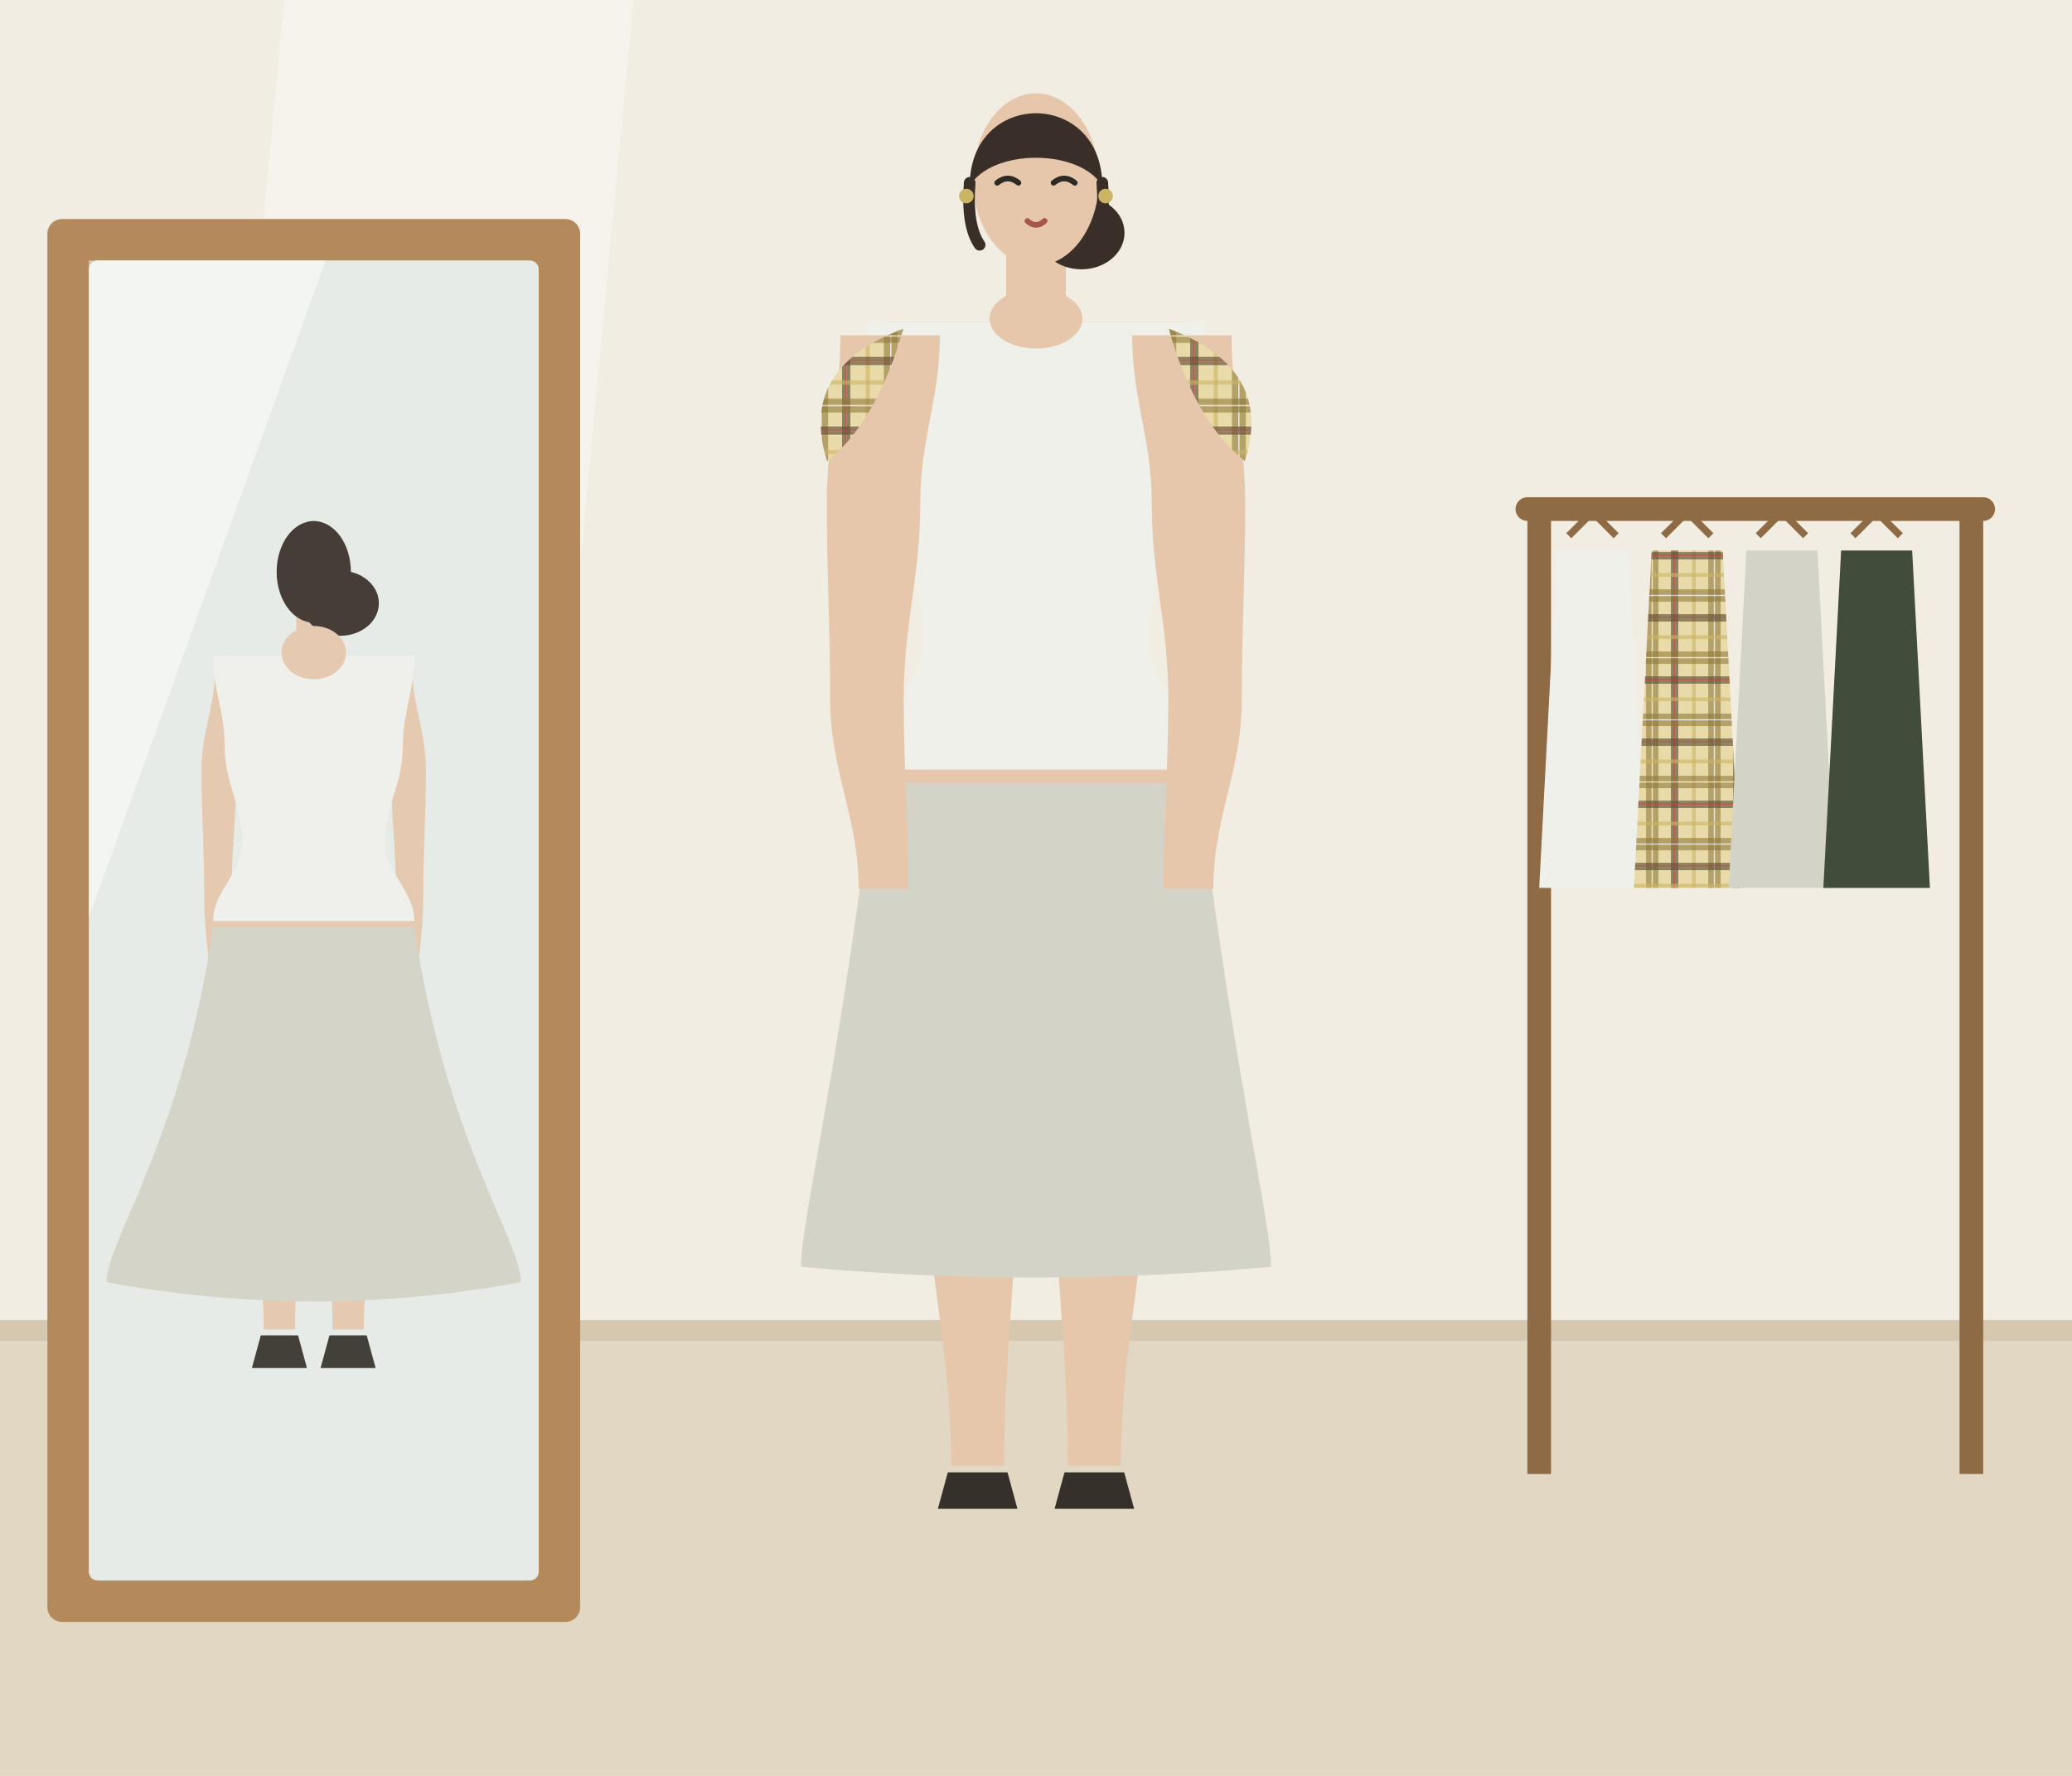
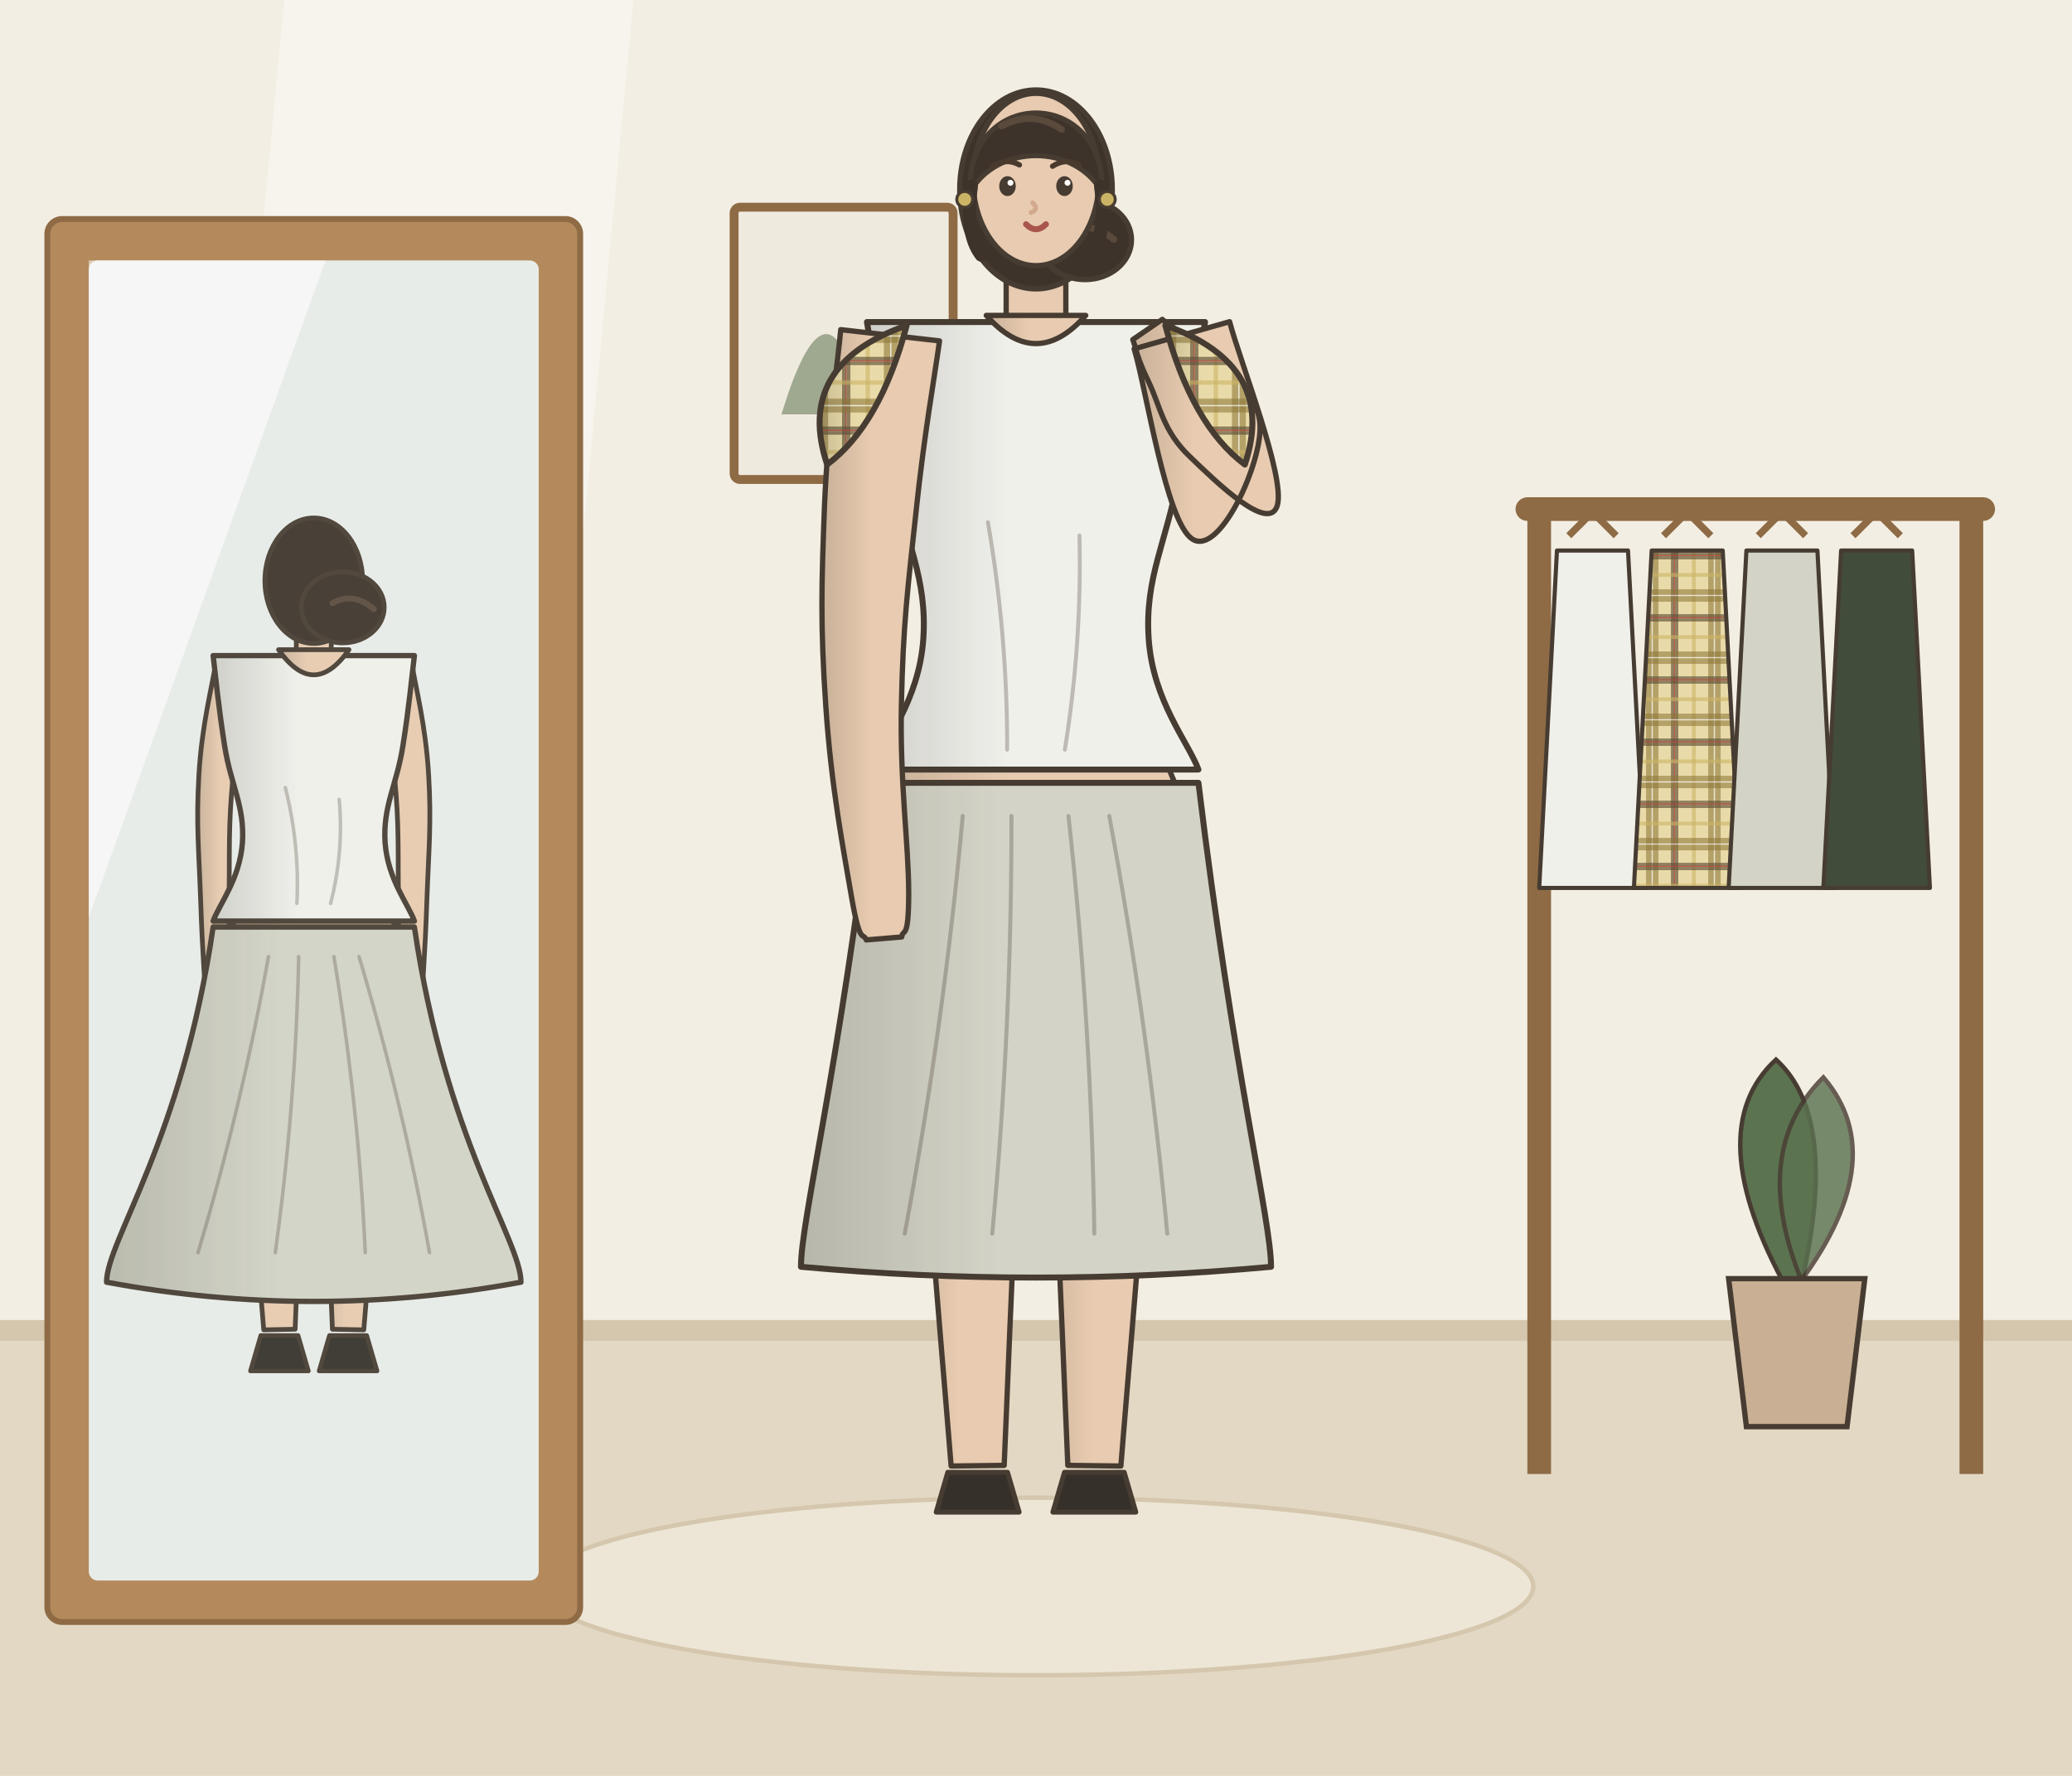
<svg xmlns="http://www.w3.org/2000/svg" viewBox="0 0 700 600" width="700" height="600" role="img">
  <defs>
+     <linearGradient id="shade" x1="0" y1="0" x2="1" y2="0">
+       <stop offset="0" stop-color="#2E2A24" stop-opacity=".17" />
+       <stop offset=".42" stop-color="#2E2A24" stop-opacity="0" />
+     </linearGradient>
    <pattern id="t-large" width="92" height="92" patternUnits="userSpaceOnUse">
      <rect width="92" height="92" fill="#E9DBA9" />
      <rect x="20.2" width="5.5" height="92" fill="#CBB465" opacity="0.6" />
      <rect x="44.2" width="8.3" height="92" fill="#8D7738" opacity="0.58" />
      <rect x="52.4" width="1.8" height="92" fill="#EBECEA" opacity="0.72" />
      <rect x="54.3" width="8.3" height="92" fill="#8D7738" opacity="0.58" />
      <rect x="81" width="4.6" height="92" fill="#625239" opacity="0.66" />
      <rect x="85.6" width="1.8" height="92" fill="#AD4039" opacity="0.78" />
      <rect x="87.4" width="4.6" height="92" fill="#625239" opacity="0.66" />
      <rect y="20.2" width="92" height="5.5" fill="#CBB465" opacity="0.6" />
      <rect y="44.2" width="92" height="8.3" fill="#8D7738" opacity="0.58" />
      <rect y="52.4" width="92" height="1.8" fill="#EBECEA" opacity="0.72" />
      <rect y="54.3" width="92" height="8.3" fill="#8D7738" opacity="0.58" />
      <rect y="81" width="92" height="4.6" fill="#625239" opacity="0.66" />
      <rect y="85.6" width="92" height="1.8" fill="#AD4039" opacity="0.78" />
      <rect y="87.4" width="92" height="4.6" fill="#625239" opacity="0.66" />
    </pattern>
    <pattern id="t-large-bias" width="92" height="92" patternUnits="userSpaceOnUse" patternTransform="rotate(45)">
      <rect width="92" height="92" fill="#E9DBA9" />
      <rect x="20.2" width="5.5" height="92" fill="#CBB465" opacity="0.6" />
      <rect x="44.2" width="8.3" height="92" fill="#8D7738" opacity="0.58" />
      <rect x="52.4" width="1.8" height="92" fill="#EBECEA" opacity="0.72" />
      <rect x="54.3" width="8.3" height="92" fill="#8D7738" opacity="0.58" />
      <rect x="81" width="4.6" height="92" fill="#625239" opacity="0.66" />
      <rect x="85.6" width="1.8" height="92" fill="#AD4039" opacity="0.78" />
      <rect x="87.4" width="4.6" height="92" fill="#625239" opacity="0.66" />
      <rect y="20.2" width="92" height="5.5" fill="#CBB465" opacity="0.6" />
      <rect y="44.2" width="92" height="8.3" fill="#8D7738" opacity="0.58" />
      <rect y="52.4" width="92" height="1.8" fill="#EBECEA" opacity="0.72" />
      <rect y="54.3" width="92" height="8.3" fill="#8D7738" opacity="0.58" />
      <rect y="81" width="92" height="4.6" fill="#625239" opacity="0.66" />
      <rect y="85.6" width="92" height="1.8" fill="#AD4039" opacity="0.78" />
      <rect y="87.4" width="92" height="4.6" fill="#625239" opacity="0.66" />
    </pattern>
    <pattern id="t-medium" width="46" height="46" patternUnits="userSpaceOnUse">
      <rect width="46" height="46" fill="#E9DBA9" />
      <rect x="10.1" width="2.8" height="46" fill="#CBB465" opacity="0.6" />
      <rect x="22.1" width="4.1" height="46" fill="#8D7738" opacity="0.58" />
      <rect x="26.2" width="0.9" height="46" fill="#EBECEA" opacity="0.72" />
      <rect x="27.1" width="4.1" height="46" fill="#8D7738" opacity="0.58" />
      <rect x="40.5" width="2.3" height="46" fill="#625239" opacity="0.66" />
      <rect x="42.8" width="0.9" height="46" fill="#AD4039" opacity="0.78" />
      <rect x="43.7" width="2.3" height="46" fill="#625239" opacity="0.66" />
      <rect y="10.1" width="46" height="2.8" fill="#CBB465" opacity="0.6" />
      <rect y="22.1" width="46" height="4.1" fill="#8D7738" opacity="0.58" />
      <rect y="26.2" width="46" height="0.9" fill="#EBECEA" opacity="0.72" />
      <rect y="27.1" width="46" height="4.1" fill="#8D7738" opacity="0.58" />
      <rect y="40.5" width="46" height="2.3" fill="#625239" opacity="0.66" />
      <rect y="42.8" width="46" height="0.9" fill="#AD4039" opacity="0.78" />
      <rect y="43.7" width="46" height="2.3" fill="#625239" opacity="0.66" />
    </pattern>
    <pattern id="t-medium-bias" width="46" height="46" patternUnits="userSpaceOnUse" patternTransform="rotate(45)">
      <rect width="46" height="46" fill="#E9DBA9" />
      <rect x="10.1" width="2.8" height="46" fill="#CBB465" opacity="0.6" />
      <rect x="22.1" width="4.1" height="46" fill="#8D7738" opacity="0.58" />
      <rect x="26.2" width="0.9" height="46" fill="#EBECEA" opacity="0.72" />
      <rect x="27.1" width="4.1" height="46" fill="#8D7738" opacity="0.58" />
      <rect x="40.5" width="2.3" height="46" fill="#625239" opacity="0.66" />
      <rect x="42.8" width="0.9" height="46" fill="#AD4039" opacity="0.78" />
      <rect x="43.7" width="2.3" height="46" fill="#625239" opacity="0.66" />
      <rect y="10.1" width="46" height="2.8" fill="#CBB465" opacity="0.6" />
      <rect y="22.1" width="46" height="4.1" fill="#8D7738" opacity="0.58" />
      <rect y="26.2" width="46" height="0.9" fill="#EBECEA" opacity="0.72" />
      <rect y="27.1" width="46" height="4.1" fill="#8D7738" opacity="0.58" />
      <rect y="40.5" width="46" height="2.3" fill="#625239" opacity="0.66" />
      <rect y="42.8" width="46" height="0.9" fill="#AD4039" opacity="0.78" />
      <rect y="43.7" width="46" height="2.3" fill="#625239" opacity="0.66" />
    </pattern>
    <pattern id="t-small" width="21" height="21" patternUnits="userSpaceOnUse">
      <rect width="21" height="21" fill="#E9DBA9" />
      <rect x="4.6" width="1.3" height="21" fill="#CBB465" opacity="0.6" />
      <rect x="10.1" width="1.9" height="21" fill="#8D7738" opacity="0.58" />
      <rect x="12" width="0.4" height="21" fill="#EBECEA" opacity="0.72" />
      <rect x="12.4" width="1.9" height="21" fill="#8D7738" opacity="0.58" />
      <rect x="18.5" width="1.1" height="21" fill="#625239" opacity="0.66" />
      <rect x="19.5" width="0.4" height="21" fill="#AD4039" opacity="0.78" />
      <rect x="19.9" width="1.1" height="21" fill="#625239" opacity="0.66" />
      <rect y="4.6" width="21" height="1.3" fill="#CBB465" opacity="0.6" />
      <rect y="10.1" width="21" height="1.9" fill="#8D7738" opacity="0.58" />
      <rect y="12" width="21" height="0.4" fill="#EBECEA" opacity="0.72" />
      <rect y="12.4" width="21" height="1.9" fill="#8D7738" opacity="0.58" />
      <rect y="18.5" width="21" height="1.1" fill="#625239" opacity="0.66" />
      <rect y="19.5" width="21" height="0.4" fill="#AD4039" opacity="0.78" />
      <rect y="19.9" width="21" height="1.1" fill="#625239" opacity="0.66" />
    </pattern>
    <pattern id="t-small-bias" width="21" height="21" patternUnits="userSpaceOnUse" patternTransform="rotate(45)">
      <rect width="21" height="21" fill="#E9DBA9" />
      <rect x="4.6" width="1.3" height="21" fill="#CBB465" opacity="0.6" />
      <rect x="10.1" width="1.9" height="21" fill="#8D7738" opacity="0.58" />
      <rect x="12" width="0.4" height="21" fill="#EBECEA" opacity="0.72" />
      <rect x="12.4" width="1.9" height="21" fill="#8D7738" opacity="0.58" />
      <rect x="18.5" width="1.1" height="21" fill="#625239" opacity="0.66" />
      <rect x="19.5" width="0.4" height="21" fill="#AD4039" opacity="0.78" />
      <rect x="19.9" width="1.1" height="21" fill="#625239" opacity="0.66" />
      <rect y="4.6" width="21" height="1.3" fill="#CBB465" opacity="0.6" />
      <rect y="10.1" width="21" height="1.9" fill="#8D7738" opacity="0.58" />
      <rect y="12" width="21" height="0.4" fill="#EBECEA" opacity="0.72" />
      <rect y="12.4" width="21" height="1.9" fill="#8D7738" opacity="0.58" />
      <rect y="18.5" width="21" height="1.1" fill="#625239" opacity="0.66" />
      <rect y="19.5" width="21" height="0.4" fill="#AD4039" opacity="0.78" />
      <rect y="19.9" width="21" height="1.1" fill="#625239" opacity="0.66" />
    </pattern>
  </defs>
-   <rect width="700" height="600" fill="#F2EDE2" />
-   <rect y="452" width="700" height="148" fill="#E2D7C2" />
-   <rect y="446" width="700" height="7" fill="#D6C8AE" />
+   <rect width="700" height="600" fill="#F3EEE3" />
+   <rect y="452" width="700" height="148" fill="#E3D8C4" />
+   <rect y="446" width="700" height="7" fill="#D5C7AD" />
  <path d="M96,0 L214,0 L172,446 L54,446 Z" fill="#FFFFFF" opacity=".34" />
-   <rect x="16" y="74" width="180" height="474" rx="5" fill="#B48A5C" />
-   <rect x="30" y="88" width="152" height="446" rx="3" fill="#E7EBE7" />
-   <path d="M30,88 L110,88 L30,310 Z" fill="#FFFFFF" opacity=".5" />
+   <ellipse cx="350" cy="536" rx="168" ry="30" fill="#EDE6D6" stroke="#D5C7AD" stroke-width="1.5" />
+   <rect x="16" y="74" width="180" height="474" rx="5" fill="#B48A5C" stroke="#8E6B45" stroke-width="2" />
+   <rect x="30" y="88" width="152" height="446" rx="3" fill="#E8ECE8" />
+   <path d="M30,88 L110,88 L30,310 Z" fill="#FFFFFF" opacity=".55" />
+   <rect x="248" y="70" width="74" height="92" rx="2" fill="#EFEADE" stroke="#8E6B45" stroke-width="3" />
+   <path d="M264,140 q14,-46 24,-14 q10,-26 20,14 Z" fill="#5C7350" opacity=".55" />
  <rect x="516" y="168" width="8" height="330" fill="#8E6B45" />
  <rect x="662" y="168" width="8" height="330" fill="#8E6B45" />
  <rect x="512" y="168" width="162" height="8" rx="4" fill="#8E6B45" />
  <path d="M530,181 l8,-8 l8,8" stroke="#8E6B45" stroke-width="2.4" fill="none" />
-   <path d="M526,186 L550,186 L556,300 L520,300 Z" fill="#F0F0EB" />
+   <path d="M526,186 L550,186 L556,300 L520,300 Z" fill="#F0F0EB" stroke="#473C32" stroke-width="1.4" stroke-linejoin="round" />
  <path d="M562,181 l8,-8 l8,8" stroke="#8E6B45" stroke-width="2.4" fill="none" />
-   <path d="M558,186 L582,186 L588,300 L552,300 Z" fill="url(#t-small)" />
+   <path d="M558,186 L582,186 L588,300 L552,300 Z" fill="url(#t-small)" stroke="#473C32" stroke-width="1.4" stroke-linejoin="round" />
  <path d="M594,181 l8,-8 l8,8" stroke="#8E6B45" stroke-width="2.4" fill="none" />
-   <path d="M590,186 L614,186 L620,300 L584,300 Z" fill="#D3D3C7" />
+   <path d="M590,186 L614,186 L620,300 L584,300 Z" fill="#D3D3C7" stroke="#473C32" stroke-width="1.4" stroke-linejoin="round" />
  <path d="M626,181 l8,-8 l8,8" stroke="#8E6B45" stroke-width="2.4" fill="none" />
-   <path d="M622,186 L646,186 L652,300 L616,300 Z" fill="#414C3B" />
-   <g opacity=".92">
-     <path d="M78.8,313.2 C78.8,341.2 84,357.9 84,385.9 C84,410.2 89.1,424.9 89.1,449.2 L99.7,449.2 99.7,449.2 C99.7,424.9 102.5,410.2 102.5,385.9 C102.5,357.9 106.5,341.2 106.5,313.2 Z" fill="#E6C7AC" />
-     <path d="M88.1,451.2 L100.7,451.2 L103.7,462.2 L85.1,462.2 Z" fill="#35312A" />
-     <path d="M105.5,313.2 C105.5,341.2 109.5,357.9 109.5,385.9 C109.5,410.2 112.3,424.9 112.3,449.2 L122.9,449.2 122.9,449.2 C122.9,424.9 128,410.2 128,385.9 C128,357.9 133.2,341.2 133.2,313.2 Z" fill="#E6C7AC" />
-     <path d="M111.3,451.2 L123.9,451.2 L126.9,462.2 L108.3,462.2 Z" fill="#35312A" />
-     <rect x="100.1" y="204.3" width="11.9" height="21.2" fill="#E6C7AC" />
-     <path d="M77,221.5 C77,233.3 80.9,240.4 80.9,252.1 C80.9,264.7 86.9,272.2 86.9,284.7 C86.9,297.2 77,304.7 77,317.2 L135,317.2 135,317.2 C135,304.7 125.1,297.2 125.1,284.7 C125.1,272.2 131.1,264.7 131.1,252.1 C131.1,240.4 135,233.3 135,221.5 Z" fill="#E6C7AC" />
-     <ellipse cx="115" cy="203.8" rx="13" ry="11" fill="#3A2F28" />
-     <ellipse cx="106" cy="193.2" rx="12.54" ry="17.16" fill="#3A2F28" />
-     <path d="M72.7,225.5 C72.7,238.8 68.1,246.8 68.1,260.1 C68.1,276.5 69,286.3 69,302.7 C69,318.3 71.7,327.6 71.7,343.2 L78.3,343.2 78.3,343.2 C78.3,327.6 78.2,318.3 78.2,302.7 C78.2,286.3 79.9,276.5 79.9,260.1 C79.9,246.8 85.2,238.8 85.2,225.5 Z" fill="#E6C7AC" />
-     <path d="M126.8,225.5 C126.8,238.8 132.1,246.8 132.1,260.1 C132.1,276.5 133.8,286.3 133.8,302.7 C133.8,318.3 133.7,327.6 133.7,343.2 L140.3,343.2 140.3,343.2 C140.3,327.6 143,318.3 143,302.7 C143,286.3 143.9,276.5 143.9,260.1 C143.9,246.8 139.3,238.8 139.3,225.5 Z" fill="#E6C7AC" />
-     <path d="M72,313.2 L140,313.2 C150.5,385.2 176,419.2 176,433.2 Q106,446.2 36,433.2 C36,419.2 61.5,385.2 72,313.2 Z" fill="#D3D3C7" />
-     <path d="M72,221.5 C72,233.3 75.9,240.4 75.9,252.1 C75.9,264.7 81.9,272.2 81.9,284.7 C81.9,294.9 72,301 72,311.2 L140,311.2 140,311.2 C140,301 130.1,294.9 130.1,284.7 C130.1,272.2 136.1,264.7 136.1,252.1 C136.1,240.4 140,233.3 140,221.5 Z" fill="#F0F0EB" />
-     <ellipse cx="106" cy="220.5" rx="10.9" ry="9" fill="#E6C7AC" />
+   <path d="M622,186 L646,186 L652,300 L616,300 Z" fill="#414C3B" stroke="#473C32" stroke-width="1.4" stroke-linejoin="round" />
+   <path d="M604,436 q-30,-54 -4,-78 q22,20 8,78 Z" fill="#5C7350" stroke="#473C32" stroke-width="1.5" />
+   <path d="M606,436 q34,-44 10,-72 q-26,26 -6,72 Z" fill="#5C7350" stroke="#473C32" stroke-width="1.5" opacity=".82" />
+   <path d="M584,432 L630,432 L624,482 L590,482 Z" fill="#C9AF93" stroke="#473C32" stroke-width="1.8" />
+   <g opacity=".93">
+     <path d="M78.8,313.3 C79.9,328.6 81.8,357.4 84,386 C86.2,414.5 88,436 89.1,449.3 L99.7,449.1 99.7,449.1 C100.3,435.8 101,414.3 102.5,385.7 C103.9,357.2 105.7,328.4 106.5,313.1 Z" fill="#E8CBB0" stroke="#473C32" stroke-width="1.6" stroke-linejoin="round" />
+     <path d="M78.8,313.3 C79.9,328.6 81.8,357.4 84,386 C86.2,414.5 88,436 89.1,449.3 L99.7,449.1 99.7,449.1 C100.3,435.8 101,414.3 102.5,385.7 C103.9,357.2 105.7,328.4 106.5,313.1 Z" fill="url(#shade)" stroke="none" />
+     <path d="M88.1,451.2 L100.7,451.2 L104.2,463.2 L84.6,463.2 Z" fill="#35312A" stroke="#473C32" stroke-width="1.5" stroke-linejoin="round" />
+     <path d="M105.5,313.1 C106.3,328.4 108.1,357.2 109.5,385.7 C111,414.3 111.7,435.8 112.3,449.1 L122.9,449.3 122.9,449.3 C124,436 125.8,414.5 128,386 C130.2,357.4 132.1,328.6 133.2,313.3 Z" fill="#E8CBB0" stroke="#473C32" stroke-width="1.6" stroke-linejoin="round" />
+     <path d="M105.5,313.1 C106.3,328.4 108.1,357.2 109.5,385.7 C111,414.3 111.7,435.8 112.3,449.1 L122.9,449.3 122.9,449.3 C124,436 125.8,414.5 128,386 C130.2,357.4 132.1,328.6 133.2,313.3 Z" fill="url(#shade)" stroke="none" />
+     <path d="M111.3,451.2 L123.9,451.2 L127.4,463.2 L107.8,463.2 Z" fill="#35312A" stroke="#473C32" stroke-width="1.5" stroke-linejoin="round" />
+     <path d="M100.1,202.3 L111.9,202.3 L111.9,225.5 L100.1,225.5 Z" fill="#E8CBB0" stroke="#473C32" stroke-width="1.6" />
+     <path d="M77,221.5 C77.8,228 78.8,238.9 80.9,252.1 C83,265.4 87.7,271 86.9,284.7 C86,298.3 79,310.4 77,317.2 L135,317.2 135,317.2 C133,310.4 126,298.3 125.1,284.7 C124.3,271 129,265.4 131.1,252.1 C133.2,238.9 134.2,228 135,221.5 Z" fill="#E8CBB0" stroke="#473C32" stroke-width="1.6" stroke-linejoin="round" />
+     <path d="M77,221.5 C77.8,228 78.8,238.9 80.9,252.1 C83,265.4 87.7,271 86.9,284.7 C86,298.3 79,310.4 77,317.2 L135,317.2 135,317.2 C133,310.4 126,298.3 125.1,284.7 C124.3,271 129,265.4 131.1,252.1 C133.2,238.9 134.2,228 135,221.5 Z" fill="url(#shade)" stroke="none" />
+     <path d="M72.8,224.5 C71.6,232.3 68.2,244.8 67.2,261.7 C66.2,278.5 67.2,287.2 67.8,304.7 C68.4,322.3 69.3,334.1 70.2,345.3 C71,356.6 71.6,355.6 72,358.3 L76.8,358.1 76.8,358.1 C77,355.4 77.6,356.3 77.8,345.1 C77.9,333.9 77.2,321.9 77.4,304.6 C77.6,287.3 77.1,279 78.7,262.6 C80.3,246.2 83.8,234.1 85.1,226.5 Z" fill="#E8CBB0" stroke="#473C32" stroke-width="1.6" stroke-linejoin="round" />
+     <path d="M72.8,224.5 C71.6,232.3 68.2,244.8 67.2,261.7 C66.2,278.5 67.2,287.2 67.8,304.7 C68.4,322.3 69.3,334.1 70.2,345.3 C71,356.6 71.6,355.6 72,358.3 L76.8,358.1 76.8,358.1 C77,355.4 77.6,356.3 77.8,345.1 C77.9,333.9 77.2,321.9 77.4,304.6 C77.6,287.3 77.1,279 78.7,262.6 C80.3,246.2 83.8,234.1 85.1,226.5 Z" fill="url(#shade)" stroke="none" />
+     <path d="M126.9,226.5 C128.2,234.1 131.7,246.2 133.3,262.6 C134.9,279 134.4,287.3 134.6,304.6 C134.8,321.9 134.1,333.9 134.2,345.1 C134.4,356.3 135,355.4 135.2,358.1 L140,358.3 140,358.3 C140.4,355.6 141,356.6 141.8,345.3 C142.7,334.1 143.6,322.3 144.2,304.7 C144.8,287.2 145.8,278.5 144.8,261.7 C143.8,244.8 140.4,232.3 139.2,224.5 Z" fill="#E8CBB0" stroke="#473C32" stroke-width="1.6" stroke-linejoin="round" />
+     <path d="M126.9,226.5 C128.2,234.1 131.7,246.2 133.3,262.6 C134.9,279 134.4,287.3 134.6,304.6 C134.8,321.9 134.1,333.9 134.2,345.1 C134.4,356.3 135,355.4 135.2,358.1 L140,358.3 140,358.3 C140.4,355.6 141,356.6 141.8,345.3 C142.7,334.1 143.6,322.3 144.2,304.7 C144.8,287.2 145.8,278.5 144.8,261.7 C143.8,244.8 140.4,232.3 139.2,224.5 Z" fill="url(#shade)" stroke="none" />
+     <path d="M72,313.2 L140,313.2 C150.5,385.2 176,419.2 176,433.2 Q106,446.2 36,433.2 C36,419.2 61.5,385.2 72,313.2 Z" fill="#D3D3C7" stroke="#473C32" stroke-width="1.8" stroke-linejoin="round" />
+     <path d="M72,313.2 L140,313.2 C150.5,385.2 176,419.2 176,433.2 Q106,446.2 36,433.2 C36,419.2 61.5,385.2 72,313.2 Z" fill="url(#shade)" stroke="none" />
+     <path d="M90.7,323.2 Q81.8,373.2 66.9,423.2" stroke="#473C32" stroke-width="1.2" fill="none" opacity=".3" stroke-linecap="round" />
+     <path d="M100.9,323.2 Q99.9,373.2 93,423.2" stroke="#473C32" stroke-width="1.2" fill="none" opacity=".3" stroke-linecap="round" />
+     <path d="M112.8,323.2 Q121.1,373.2 123.4,423.2" stroke="#473C32" stroke-width="1.2" fill="none" opacity=".3" stroke-linecap="round" />
+     <path d="M121.3,323.2 Q136.2,373.2 145.1,423.2" stroke="#473C32" stroke-width="1.2" fill="none" opacity=".3" stroke-linecap="round" />
+     <path d="M72,221.5 C72.8,228 73.8,238.9 75.9,252.1 C78,265.4 82.7,272.3 81.9,284.7 C81,297.1 74,305.6 72,311.2 L140,311.2 140,311.2 C138,305.6 131,297.1 130.1,284.7 C129.3,272.3 134,265.4 136.1,252.1 C138.2,238.9 139.2,228 140,221.5 Z" fill="#F0F0EB" stroke="#473C32" stroke-width="1.8" stroke-linejoin="round" />
+     <path d="M72,221.5 C72.8,228 73.8,238.9 75.9,252.1 C78,265.4 82.7,272.3 81.9,284.7 C81,297.1 74,305.6 72,311.2 L140,311.2 140,311.2 C138,305.6 131,297.1 130.1,284.7 C129.3,272.3 134,265.4 136.1,252.1 C138.2,238.9 139.2,228 140,221.5 Z" fill="url(#shade)" stroke="none" />
+     <path d="M94.1,219.5 Q106,236.5 117.9,219.5 Z" fill="#E8CBB0" stroke="#473C32" stroke-width="1.6" stroke-linejoin="round" />
+     <path d="M94.1,219.5 Q106,236.5 117.9,219.5 Z" fill="url(#shade)" stroke="none" />
+     <path d="M96.4,266.1 Q101.3,285.7 100.3,305.2" stroke="#473C32" stroke-width="1.2" fill="none" opacity=".3" stroke-linecap="round" />
+     <path d="M114.6,270.1 Q116.2,287.7 111.7,305.2" stroke="#473C32" stroke-width="1.2" fill="none" opacity=".3" stroke-linecap="round" />
+     <ellipse cx="106" cy="196.2" rx="16.5" ry="21.2" fill="#3E332B" stroke="#473C32" stroke-width="1.6" />
+     <ellipse cx="115.8" cy="205.2" rx="14" ry="12" fill="#3E332B" stroke="#473C32" stroke-width="1.6" />
+     <path d="M112.3,203.8 q7,-4 14,2" stroke="#5A4A3C" stroke-width="2" fill="none" stroke-linecap="round" />
  </g>
  <g transform="translate(350,540) scale(1.12) translate(-350,-540)">
-     <path d="M308.8,296 C308.8,337.5 316.6,362.5 316.6,404 C316.6,440.9 324.4,463.1 324.4,500 L340.4,500 340.4,500 C340.4,463.1 344.6,440.9 344.6,404 C344.6,362.5 350.8,337.5 350.8,296 Z" fill="#E6C7AC" />
-     <path d="M323.4,502 L341.4,502 L344.4,513 L320.4,513 Z" fill="#35312A" />
-     <path d="M349.2,296 C349.2,337.5 355.4,362.5 355.4,404 C355.4,440.9 359.6,463.1 359.6,500 L375.6,500 375.6,500 C375.6,463.1 383.4,440.9 383.4,404 C383.4,362.5 391.2,337.5 391.2,296 Z" fill="#E6C7AC" />
-     <path d="M358.6,502 L376.6,502 L379.6,513 L355.6,513 Z" fill="#35312A" />
-     <rect x="341" y="131" width="18" height="28" fill="#E6C7AC" />
-     <path d="M304,155 C304,172.8 312,183.6 312,201.4 C312,220.4 321,231.7 321,250.7 C321,269.7 306,281 306,300 L394,300 394,300 C394,281 379,269.7 379,250.7 C379,231.7 388,220.4 388,201.4 C388,183.6 396,172.8 396,155 Z" fill="#E6C7AC" />
-     <path d="M301,294 L399,294 C409.6,381.6 420.9,426 420.9,440 Q350,446.5 279.1,440 C279.1,426 290.4,381.6 301,294 Z" fill="#D3D3C7" />
-     <path d="M299,155 C299,172.8 307,183.6 307,201.4 C307,220.4 316,231.7 316,250.7 C316,265.8 301,274.9 301,290 L399,290 399,290 C399,274.9 384,265.8 384,250.7 C384,231.7 393,220.4 393,201.4 C393,183.6 401,172.8 401,155 Z" fill="#F0F0EB" />
-     <ellipse cx="350" cy="154" rx="14" ry="9" fill="#E6C7AC" />
-     <path d="M291,159 C291,178.4 286.9,190 286.9,209.4 C286.9,232.2 287.9,245.9 287.9,268.7 C287.9,290.7 296.5,304 296.5,326 L311.5,326 311.5,326 C311.5,304 310.1,290.7 310.1,268.7 C310.1,245.9 315.1,232.2 315.1,209.4 C315.1,190 321,178.4 321,159 Z" fill="#E6C7AC" />
-     <path d="M379,159 C379,178.4 384.9,190 384.9,209.4 C384.9,232.2 389.9,245.9 389.9,268.7 C389.9,290.7 388.5,304 388.5,326 L403.5,326 403.5,326 C403.5,304 412.1,290.7 412.1,268.7 C412.1,245.9 413.1,232.2 413.1,209.4 C413.1,190 409,178.4 409,159 Z" fill="#E6C7AC" />
-     <path d="M310,157 Q278,169 287,197 Q302,185 310,157 Z" fill="url(#t-small)" />
-     <path d="M390,157 Q422,169 413,197 Q398,185 390,157 Z" fill="url(#t-small)" />
-     <ellipse cx="363.7" cy="128.1" rx="13" ry="11" fill="#3A2F28" />
-     <ellipse cx="350" cy="112" rx="19" ry="26" fill="#E6C7AC" />
-     <path d="M330,114 C330,84.7 370,84.7 370,114 C363.3,102.6 336.7,102.6 330,114 Z" fill="#3A2F28" />
-     <path d="M330,113 q-1,13 3,18.7" stroke="#3A2F28" stroke-width="3.5" fill="none" stroke-linecap="round" />
-     <path d="M370,113 q1,13 -3,18.7" stroke="#3A2F28" stroke-width="3.5" fill="none" stroke-linecap="round" />
-     <path d="M338.3,113 q3.2,-2.6 6.4,0" stroke="#2E2A24" stroke-width="1.7" fill="none" stroke-linecap="round" />
-     <path d="M355.3,113 q3.2,-2.6 6.4,0" stroke="#2E2A24" stroke-width="1.7" fill="none" stroke-linecap="round" />
-     <path d="M347.4,124.5 q2.6,2.4 5.2,0" stroke="#A8554C" stroke-width="1.7" fill="none" stroke-linecap="round" />
-     <circle cx="329" cy="117" r="2.2" fill="#CBB465" />
-     <circle cx="371" cy="117" r="2.2" fill="#CBB465" />
+     <path d="M308.8,296.2 C310.4,318.9 313.4,361.3 316.6,404.2 C319.9,447 322.8,480 324.4,500.1 L340.4,499.9 340.4,499.9 C341.3,479.7 342.5,446.7 344.6,403.8 C346.8,361 349.5,318.5 350.8,295.8 Z" fill="#E8CBB0" stroke="#473C32" stroke-width="1.6" stroke-linejoin="round" />
+     <path d="M308.8,296.2 C310.4,318.9 313.4,361.3 316.6,404.2 C319.9,447 322.8,480 324.4,500.1 L340.4,499.9 340.4,499.9 C341.3,479.7 342.5,446.7 344.6,403.8 C346.8,361 349.5,318.5 350.8,295.8 Z" fill="url(#shade)" stroke="none" />
+     <path d="M323.4,502 L341.4,502 L344.9,514 L319.9,514 Z" fill="#35312A" stroke="#473C32" stroke-width="1.5" stroke-linejoin="round" />
+     <path d="M349.2,295.8 C350.5,318.5 353.2,361 355.4,403.8 C357.5,446.7 358.7,479.7 359.6,499.9 L375.6,500.1 375.6,500.1 C377.2,480 380.1,447 383.4,404.2 C386.6,361.3 389.6,318.9 391.2,296.2 Z" fill="#E8CBB0" stroke="#473C32" stroke-width="1.6" stroke-linejoin="round" />
+     <path d="M349.2,295.8 C350.5,318.5 353.2,361 355.4,403.8 C357.5,446.7 358.7,479.7 359.6,499.9 L375.6,500.1 375.6,500.1 C377.2,480 380.1,447 383.4,404.2 C386.6,361.3 389.6,318.9 391.2,296.2 Z" fill="url(#shade)" stroke="none" />
+     <path d="M358.6,502 L376.6,502 L380.1,514 L355.1,514 Z" fill="#35312A" stroke="#473C32" stroke-width="1.5" stroke-linejoin="round" />
+     <path d="M341,129 L359,129 L359,159 L341,159 Z" fill="#E8CBB0" stroke="#473C32" stroke-width="1.6" />
+     <path d="M304,155 C305.7,164.7 308.4,181.3 312,201.4 C315.6,221.5 322.3,230 321,250.7 C319.7,271.4 309.1,289.6 306,300 L394,300 394,300 C390.9,289.6 380.3,271.4 379,250.7 C377.7,230 384.4,221.5 388,201.4 C391.6,181.3 394.3,164.7 396,155 Z" fill="#E8CBB0" stroke="#473C32" stroke-width="1.6" stroke-linejoin="round" />
+     <path d="M304,155 C305.7,164.7 308.4,181.3 312,201.4 C315.6,221.5 322.3,230 321,250.7 C319.7,271.4 309.1,289.6 306,300 L394,300 394,300 C390.9,289.6 380.3,271.4 379,250.7 C377.7,230 384.4,221.5 388,201.4 C391.6,181.3 394.3,164.7 396,155 Z" fill="url(#shade)" stroke="none" />
+     <path d="M301,294 L399,294 C409.6,381.6 420.9,426 420.9,440 Q350,446.5 279.1,440 C279.1,426 290.4,381.6 301,294 Z" fill="#D3D3C7" stroke="#473C32" stroke-width="1.8" stroke-linejoin="round" />
+     <path d="M301,294 L399,294 C409.6,381.6 420.9,426 420.9,440 Q350,446.5 279.1,440 C279.1,426 290.4,381.6 301,294 Z" fill="url(#shade)" stroke="none" />
+     <path d="M327.9,304 Q322.2,367 310.4,430" stroke="#473C32" stroke-width="1.2" fill="none" opacity=".3" stroke-linecap="round" />
+     <path d="M342.6,304 Q342.7,367 336.8,430" stroke="#473C32" stroke-width="1.2" fill="none" opacity=".3" stroke-linecap="round" />
+     <path d="M359.8,304 Q366.7,367 367.6,430" stroke="#473C32" stroke-width="1.2" fill="none" opacity=".3" stroke-linecap="round" />
+     <path d="M372.1,304 Q383.8,367 389.6,430" stroke="#473C32" stroke-width="1.2" fill="none" opacity=".3" stroke-linecap="round" />
+     <path d="M299,155 C300.7,164.7 303.4,181.3 307,201.4 C310.6,221.5 317.3,232.1 316,250.7 C314.7,269.3 304.1,281.7 301,290 L399,290 399,290 C395.9,281.7 385.3,269.3 384,250.7 C382.7,232.1 389.4,221.5 393,201.4 C396.6,181.3 399.3,164.7 401,155 Z" fill="#F0F0EB" stroke="#473C32" stroke-width="1.8" stroke-linejoin="round" />
+     <path d="M299,155 C300.7,164.7 303.4,181.3 307,201.4 C310.6,221.5 317.3,232.1 316,250.7 C314.7,269.3 304.1,281.7 301,290 L399,290 399,290 C395.9,281.7 385.3,269.3 384,250.7 C382.7,232.1 389.4,221.5 393,201.4 C396.6,181.3 399.3,164.7 401,155 Z" fill="url(#shade)" stroke="none" />
+     <path d="M335,153 Q350,170 365,153 Z" fill="#E8CBB0" stroke="#473C32" stroke-width="1.6" stroke-linejoin="round" />
+     <path d="M335,153 Q350,170 365,153 Z" fill="url(#shade)" stroke="none" />
+     <path d="M335.5,215.4 Q341.4,249.7 341.3,284" stroke="#473C32" stroke-width="1.2" fill="none" opacity=".3" stroke-linecap="round" />
+     <path d="M363.1,219.4 Q363.9,251.7 358.7,284" stroke="#473C32" stroke-width="1.2" fill="none" opacity=".3" stroke-linecap="round" />
+     <path d="M291.1,157.3 C290.1,168.4 287.2,186.5 286.2,210.4 C285.3,234.3 284.9,246.1 286.6,271 C288.3,295.8 291.9,314 294.4,328.7 C297,343.5 297.8,338.8 298.8,341.4 L309.5,340.5 309.5,340.5 C309.9,337.7 311.6,342 311.6,327.3 C311.6,312.5 308.9,294.5 309.4,270.4 C309.9,246.3 311.3,235.4 313.8,212.4 C316.2,189.3 319.4,171.6 320.9,160.7 Z" fill="#E8CBB0" stroke="#473C32" stroke-width="1.6" stroke-linejoin="round" />
+     <path d="M291.1,157.3 C290.1,168.4 287.2,186.5 286.2,210.4 C285.3,234.3 284.9,246.1 286.6,271 C288.3,295.8 291.9,314 294.4,328.7 C297,343.5 297.8,338.8 298.8,341.4 L309.5,340.5 309.5,340.5 C309.9,337.7 311.6,342 311.6,327.3 C311.6,312.5 308.9,294.5 309.4,270.4 C309.9,246.3 311.3,235.4 313.8,212.4 C316.2,189.3 319.4,171.6 320.9,160.7 Z" fill="url(#shade)" stroke="none" />
+     <path d="M379.6,163.1 C383.3,175.2 389.2,215.5 397.2,220.5 C405.2,225.6 417.4,199.2 417.6,187.2 C417.8,175.1 404.3,170 398.1,163.1 C391.9,156.2 390.2,156.1 388.1,154.2 L379.2,160.3 379.2,160.3 C380.2,163 380.3,165.4 383.9,172.9 C387.5,180.3 388.2,187.8 396.4,195.6 C404.6,203.5 420.3,218.8 422.8,210.3 C425.3,201.7 411.4,166.5 408.4,154.9 Z" fill="#E8CBB0" stroke="#473C32" stroke-width="1.6" stroke-linejoin="round" />
+     <path d="M379.6,163.1 C383.3,175.2 389.2,215.5 397.2,220.5 C405.2,225.6 417.4,199.2 417.6,187.2 C417.8,175.1 404.3,170 398.1,163.1 C391.9,156.2 390.2,156.1 388.1,154.2 L379.2,160.3 379.2,160.3 C380.2,163 380.3,165.4 383.9,172.9 C387.5,180.3 388.2,187.8 396.4,195.6 C404.6,203.5 420.3,218.8 422.8,210.3 C425.3,201.7 411.4,166.5 408.4,154.9 Z" fill="url(#shade)" stroke="none" />
+     <path d="M311,156 Q277,168 287,198 Q303,186 311,156 Z" fill="url(#t-small)" stroke="#473C32" stroke-width="1.8" stroke-linejoin="round" />
+     <path d="M311,156 Q277,168 287,198 Q303,186 311,156 Z" fill="url(#shade)" stroke="none" />
+     <path d="M389,156 Q423,168 413,198 Q397,186 389,156 Z" fill="url(#t-small)" stroke="#473C32" stroke-width="1.8" stroke-linejoin="round" />
+     <path d="M389,156 Q423,168 413,198 Q397,186 389,156 Z" fill="url(#shade)" stroke="none" />
+     <ellipse cx="350" cy="115" rx="23" ry="30" fill="#3E332B" stroke="#473C32" stroke-width="1.6" />
+     <ellipse cx="364.8" cy="130.2" rx="14" ry="12" fill="#3E332B" stroke="#473C32" stroke-width="1.6" />
+     <path d="M359.5,128.1 q7,-4 14,2" stroke="#5A4A3C" stroke-width="2" fill="none" stroke-linecap="round" />
+     <ellipse cx="350" cy="112" rx="19" ry="26" fill="#E8CBB0" stroke="#473C32" stroke-width="1.6" />
+     <path d="M330,116 C329,83.9 371,83.9 370,116 C361.8,101.1 338.2,101.1 330,116 Z" fill="#3E332B" stroke="#473C32" stroke-width="1.5" stroke-linejoin="round" />
+     <path d="M339.6,95.9 q9.5,-5 18.1,1" stroke="#5A4A3C" stroke-width="2" fill="none" stroke-linecap="round" />
+     <path d="M330.5,114 q-2,14.3 3,20.8" stroke="#3E332B" stroke-width="4" fill="none" stroke-linecap="round" />
+     <path d="M369.5,114 q2,14.3 -3,20.8" stroke="#3E332B" stroke-width="4" fill="none" stroke-linecap="round" />
+     <path d="M337,108 q4,-2.6 8,-0.4" stroke="#4A3A2E" stroke-width="1.6" fill="none" stroke-linecap="round" />
+     <ellipse cx="341.4" cy="114" rx="2.5" ry="3" fill="#473C32" />
+     <circle cx="342.3" cy="113" r="0.9" fill="#FFFFFF" />
+     <path d="M355,108 q4,-2.6 8,-0.4" stroke="#4A3A2E" stroke-width="1.6" fill="none" stroke-linecap="round" />
+     <ellipse cx="358.6" cy="114" rx="2.5" ry="3" fill="#473C32" />
+     <circle cx="359.5" cy="113" r="0.9" fill="#FFFFFF" />
+     <path d="M349,119 q2,2 -0.5,3" stroke="#D2A98C" stroke-width="1.4" fill="none" stroke-linecap="round" />
+     <path d="M347,125.5 q3,3 6,0" stroke="#A8554C" stroke-width="1.8" fill="none" stroke-linecap="round" />
+     <circle cx="328.5" cy="118" r="2.4" fill="#CBB465" stroke="#473C32" stroke-width="0.9" />
+     <circle cx="371.5" cy="118" r="2.4" fill="#CBB465" stroke="#473C32" stroke-width="0.9" />
  </g>
</svg>
